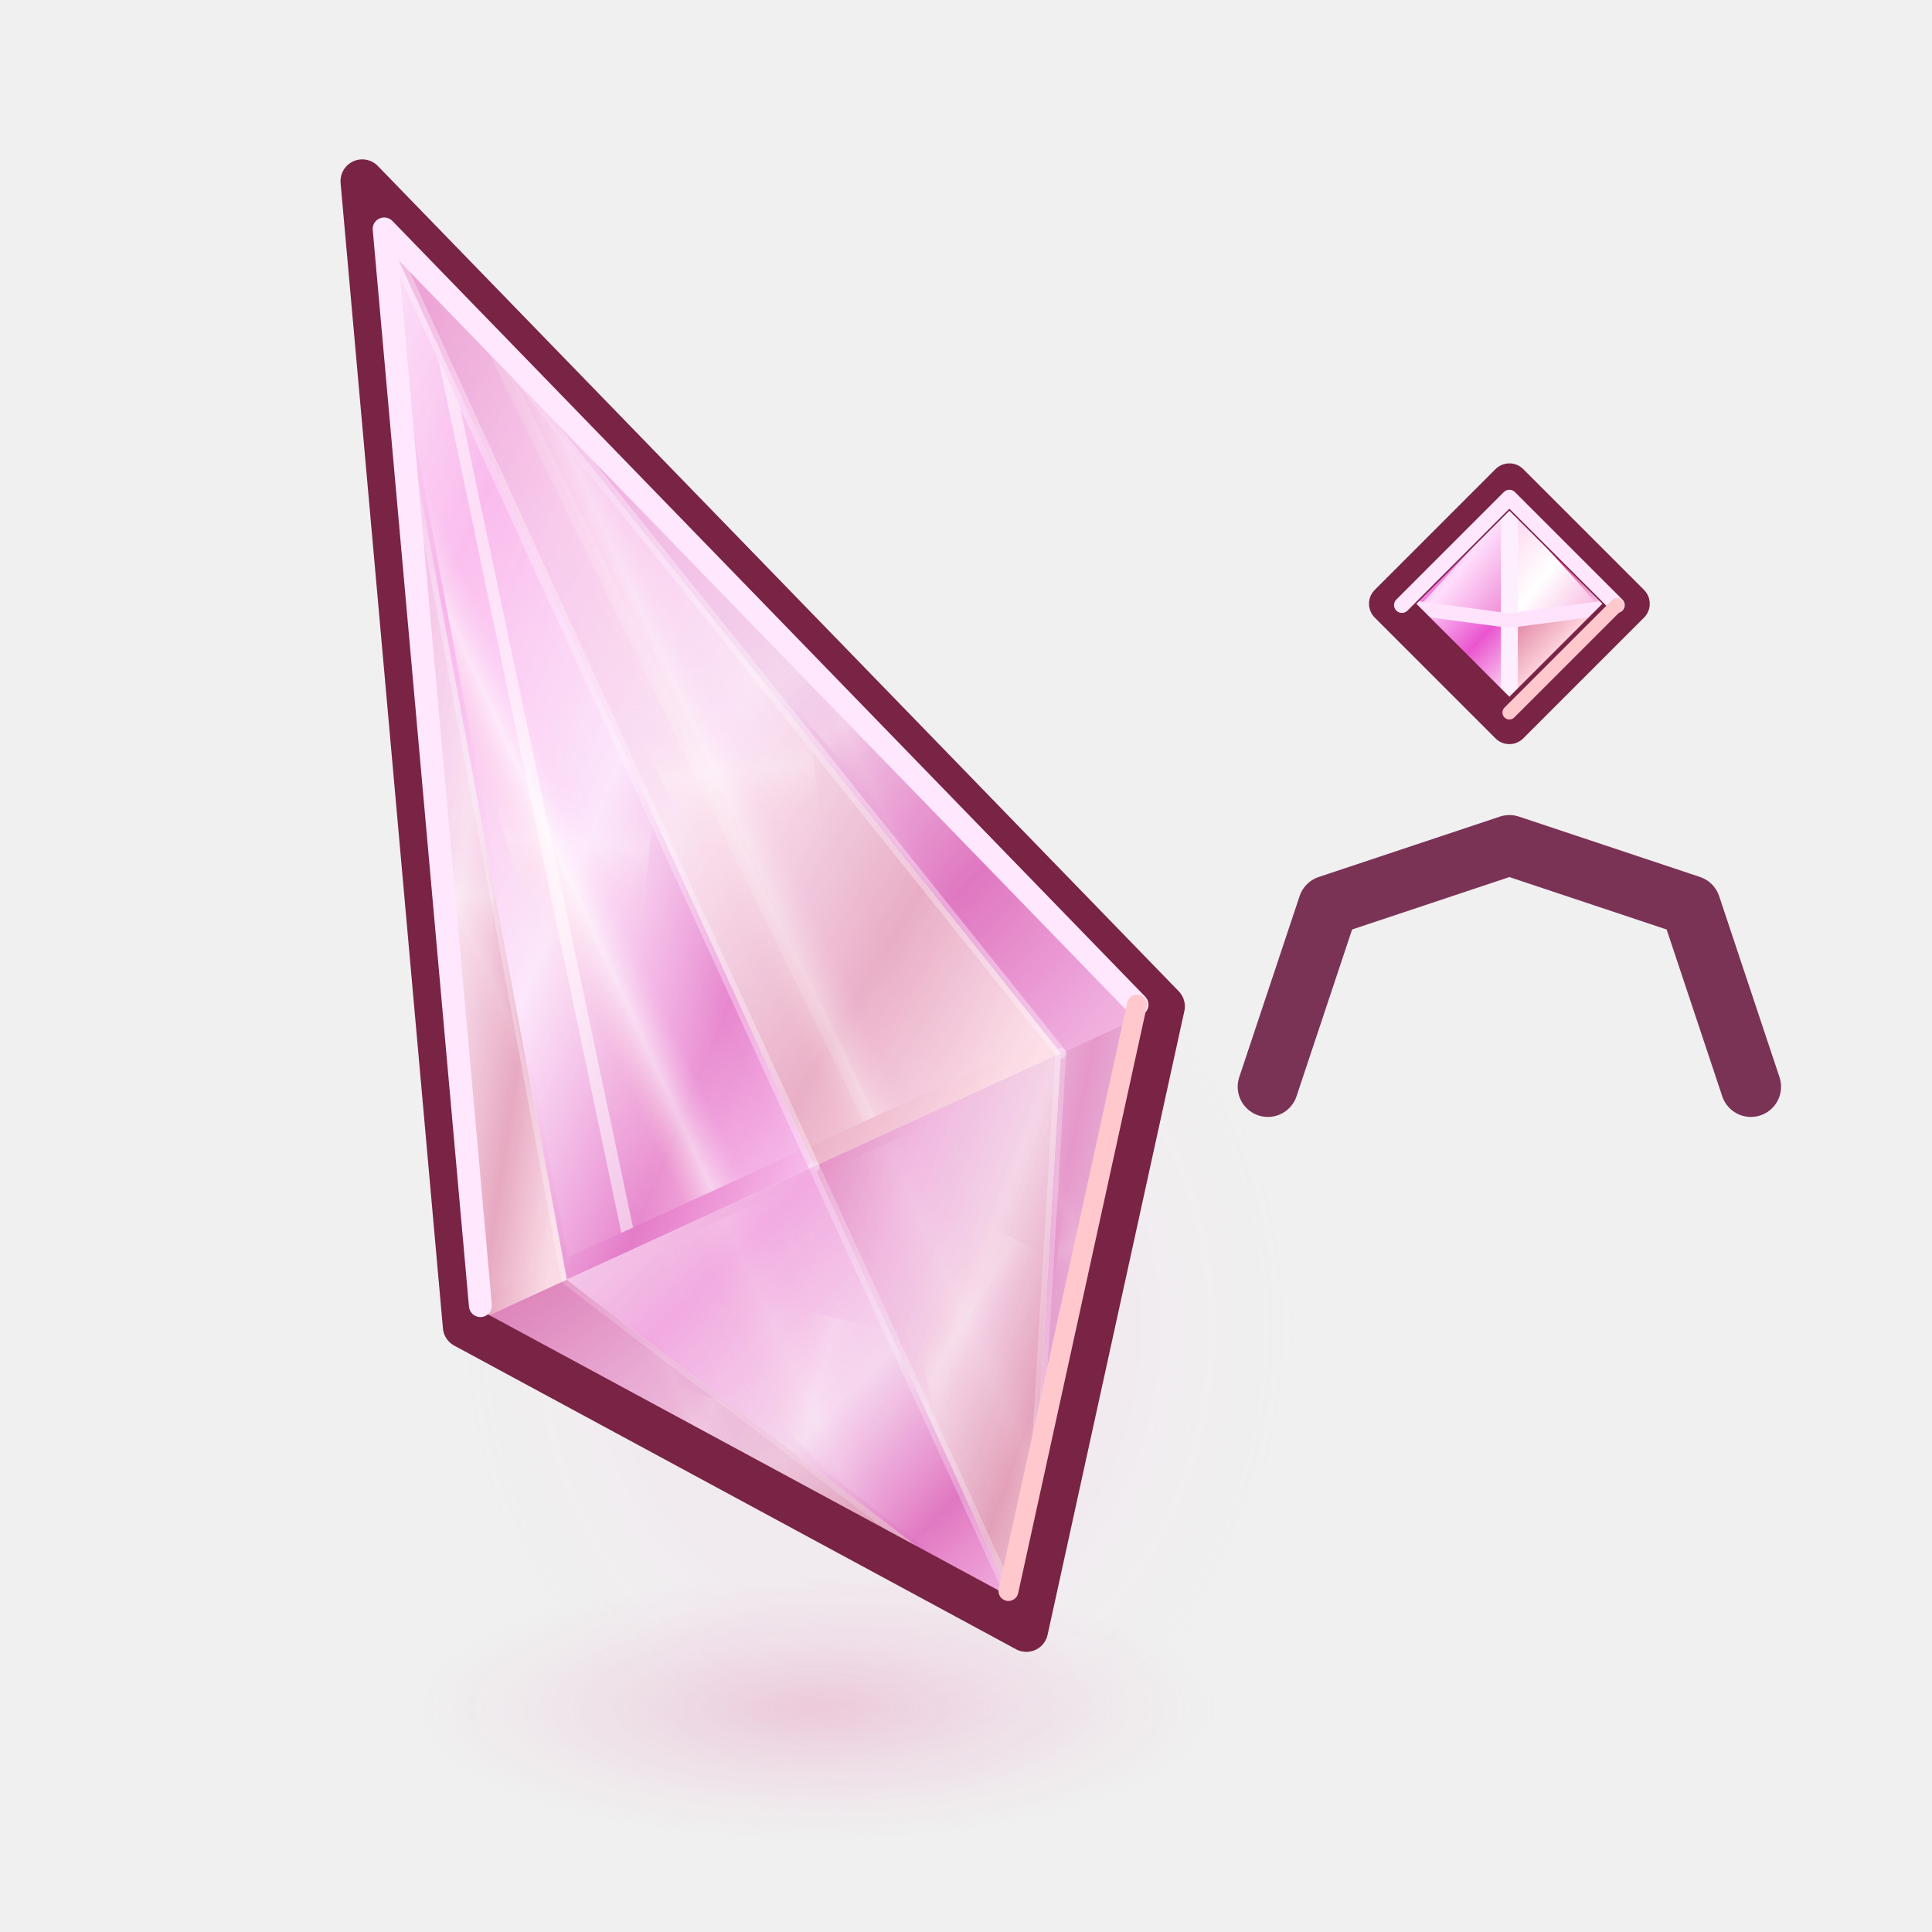
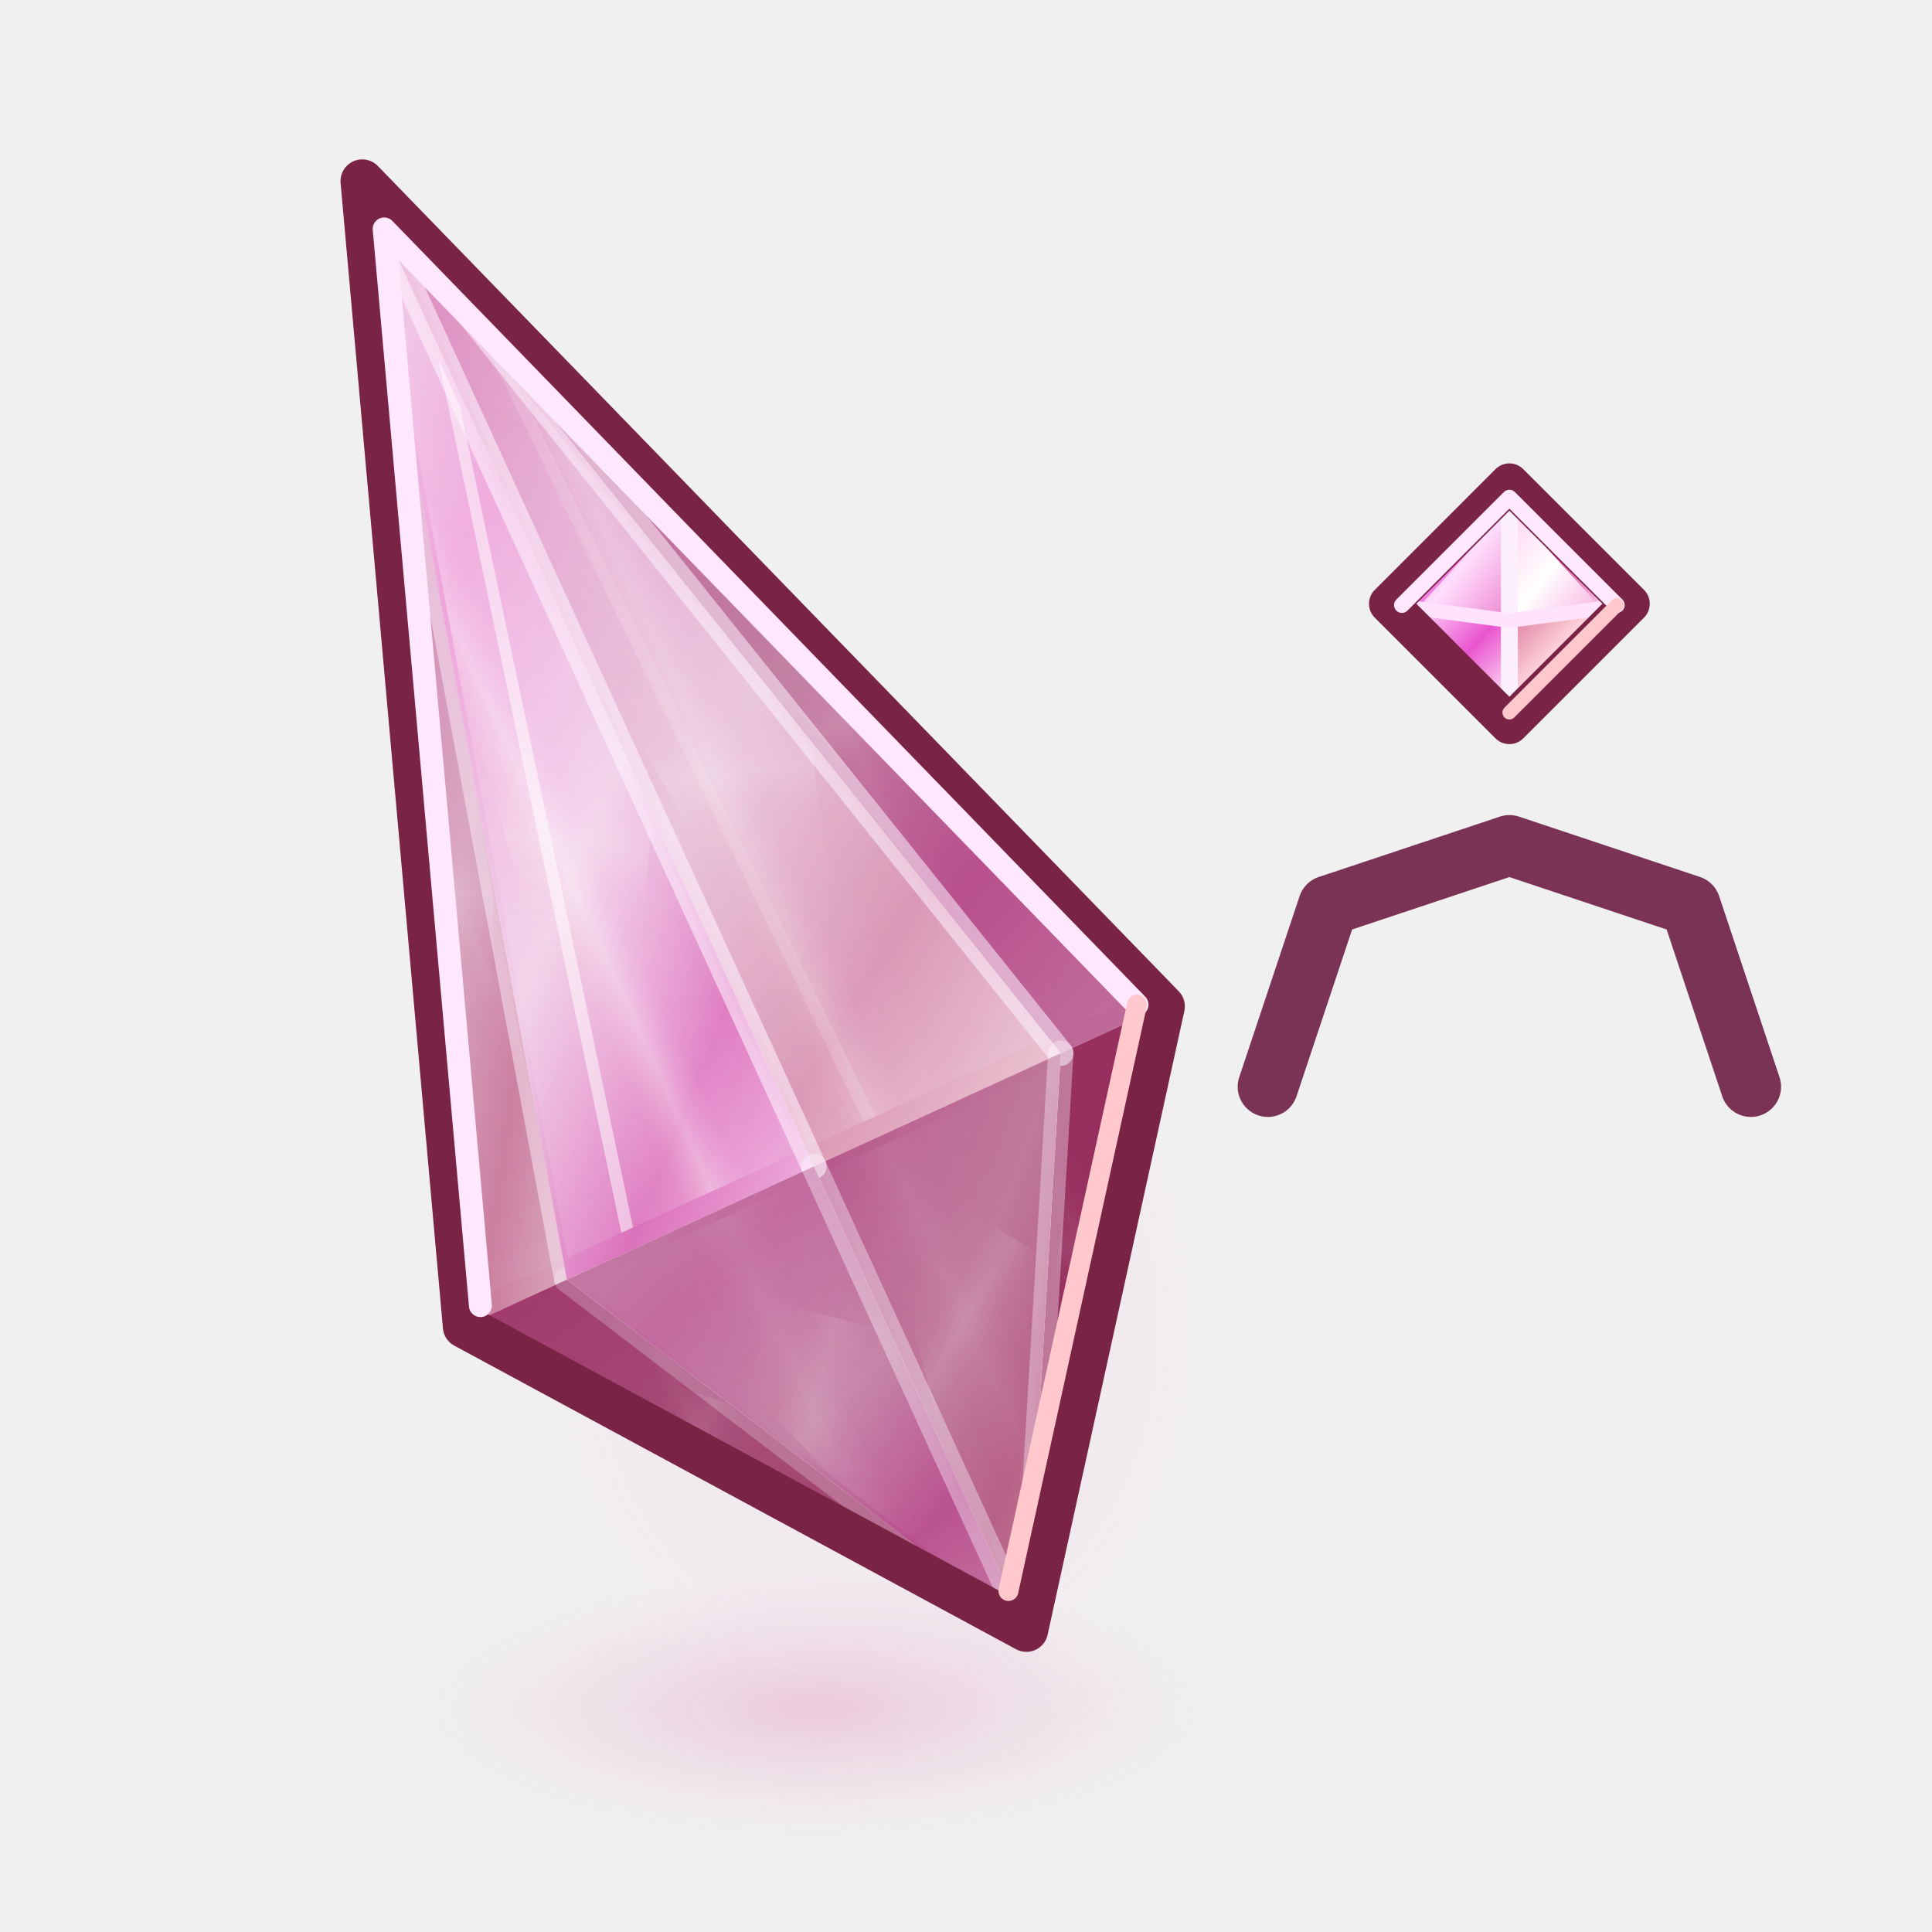
<svg xmlns="http://www.w3.org/2000/svg" width="32" height="32" viewBox="0 0 32 32">
  <defs>
    <linearGradient id="body" x1="0" y1="0" x2="1" y2="1">
      <stop stop-color="#ffe9fa" />
      <stop offset=".55" stop-color="#faa1df" />
      <stop offset="1" stop-color="#ffd8df" />
    </linearGradient>
    <linearGradient id="crown" x1="0" y1="0" x2=".8" y2="1">
      <stop stop-color="#ffb9dd" />
      <stop offset=".40" stop-color="#fef9ff" />
      <stop offset=".70" stop-color="#ffeafc" />
      <stop offset="1" stop-color="#f27dd8" />
    </linearGradient>
    <linearGradient id="left" x1="0" y1="0" x2="1" y2=".5">
      <stop stop-color="#a6326f" />
      <stop offset=".32" stop-color="#dc4eb4" />
      <stop offset=".78" stop-color="#ffbbf9" />
      <stop offset="1" stop-color="#fde9ff" />
    </linearGradient>
    <linearGradient id="right" x1="0" y1="0" x2=".7" y2="1">
      <stop stop-color="#f072c0" />
      <stop offset=".36" stop-color="#cb5490" />
      <stop offset=".7" stop-color="#ffd4ed" />
      <stop offset="1" stop-color="#fff3ed" />
    </linearGradient>
    <linearGradient id="foot" x1="0" y1="0" x2="1" y2="1">
      <stop stop-color="#ffb1fa" />
      <stop offset=".48" stop-color="#d951b3" />
      <stop offset=".52" stop-color="#ffd8fc" />
      <stop offset="1" stop-color="#eeb4ba" />
    </linearGradient>
    <linearGradient id="violet" x1="0" y1="0" x2="1" y2="1">
      <stop stop-color="#ffcbf7" />
      <stop offset=".5" stop-color="#e48e98" />
      <stop offset="1" stop-color="#ffd4d0" />
    </linearGradient>
    <linearGradient id="inner" x1="0" y1="0" x2="1" y2="0">
      <stop stop-color="#a63465" stop-opacity=".7" />
      <stop offset=".5" stop-color="#ffe0fd" stop-opacity=".25" />
      <stop offset="1" stop-color="#fffbff" stop-opacity=".8" />
    </linearGradient>
    <linearGradient id="refract" x1="0" y1="0" x2="1" y2="1">
      <stop stop-color="#fef3ff" />
      <stop offset=".46" stop-color="#ffc2ee" stop-opacity=".7" />
      <stop offset="1" stop-color="#f4babc" stop-opacity=".4" />
    </linearGradient>
    <linearGradient id="text" x1="0" y1="0" x2="1" y2="0">
      <stop stop-color="#e776bf" />
      <stop offset=".48" stop-color="#fef4ff" />
      <stop offset="1" stop-color="#ffa6c3" />
    </linearGradient>
    <radialGradient id="shadow">
      <stop stop-color="#db5797" stop-opacity=".25" />
      <stop offset=".55" stop-color="#e26cae" stop-opacity=".10" />
      <stop offset="1" stop-color="#ed8dbd" stop-opacity="0" />
    </radialGradient>
    <radialGradient id="halo">
      <stop stop-color="#ffbecc" stop-opacity=".10" />
      <stop offset=".6" stop-color="#ffa7e6" stop-opacity=".07" />
      <stop offset="1" stop-color="#ffd4f1" stop-opacity="0" />
    </radialGradient>
    <linearGradient id="edgeIce" x1="0" y1="0" x2="1" y2="1">
      <stop offset="0.0" stop-color="#ffedfb" />
      <stop offset="0.5" stop-color="#e24e9c" />
      <stop offset="1.0" stop-color="#fde9ff" />
    </linearGradient>
    <linearGradient id="edgeIndigo" x1="0" y1="0" x2="1" y2="1">
      <stop offset="0.0" stop-color="#9b1756" />
      <stop offset="0.5" stop-color="#ff83c9" />
      <stop offset="1.0" stop-color="#c66670" />
    </linearGradient>
    <linearGradient id="edgeLilac" x1="0" y1="0" x2="1" y2="1">
      <stop offset="0.0" stop-color="#e692a6" />
      <stop offset="0.5" stop-color="#fff9f5" />
      <stop offset="1.0" stop-color="#ca4787" />
    </linearGradient>
    <linearGradient id="edgeBlue" x1="0" y1="0" x2="1" y2="1">
      <stop offset="0.0" stop-color="#942d5d" />
      <stop offset="0.5" stop-color="#ff94f5" />
      <stop offset="1.0" stop-color="#ca319b" />
    </linearGradient>
    <linearGradient id="tableLight" x1="0" y1="0" x2="1" y2="1">
      <stop offset="0.0" stop-color="#ffd0ee" />
      <stop offset="0.5" stop-color="#ffffff" />
      <stop offset="1.0" stop-color="#f7acdd" />
    </linearGradient>
    <linearGradient id="tableBlue" x1="0" y1="0" x2="1" y2="1">
      <stop offset="0.0" stop-color="#d552a6" />
      <stop offset="0.5" stop-color="#ffdefd" />
      <stop offset="1.0" stop-color="#ed83d0" />
    </linearGradient>
    <linearGradient id="tableIce" x1="0" y1="0" x2="1" y2="1">
      <stop offset="0.0" stop-color="#ffd8fd" />
      <stop offset="0.5" stop-color="#ea55cf" />
      <stop offset="1.0" stop-color="#fff1fb" />
    </linearGradient>
    <linearGradient id="tableLilac" x1="0" y1="0" x2="1" y2="1">
      <stop offset="0.0" stop-color="#d97194" />
      <stop offset="0.5" stop-color="#ffd8e0" />
      <stop offset="1.0" stop-color="#fffbf7" />
    </linearGradient>
    <linearGradient id="reflectedBlue" x1="0" y1="0" x2="1" y2="1">
      <stop offset="0.0" stop-color="#fde8ff" />
      <stop offset="0.5" stop-color="#cc40a9" />
      <stop offset="1.0" stop-color="#ffbbf9" />
    </linearGradient>
    <linearGradient id="depthGlass" x1="0" y1="0" x2=".85" y2="1">
      <stop stop-color="#ae3866" stop-opacity=".24" />
      <stop offset=".4" stop-color="#ef80d2" stop-opacity=".08" />
      <stop offset=".72" stop-color="#d6718b" stop-opacity=".27" />
      <stop offset="1" stop-color="#ffddd8" stop-opacity=".13" />
    </linearGradient>
    <linearGradient id="iceRefraction" x1="0" y1="0" x2="1" y2=".7">
      <stop stop-color="#df58b4" stop-opacity=".06" />
      <stop offset=".35" stop-color="#ff94f1" stop-opacity=".36" />
      <stop offset=".53" stop-color="#fef3ff" stop-opacity=".72" />
      <stop offset=".65" stop-color="#eb65cf" stop-opacity=".22" />
      <stop offset="1" stop-color="#ffb9f0" stop-opacity="0" />
    </linearGradient>
    <linearGradient id="violetRefraction" x1="0" y1="1" x2="1" y2="0">
      <stop stop-color="#d56297" stop-opacity="0" />
      <stop offset=".35" stop-color="#efa6a8" stop-opacity=".31" />
      <stop offset=".52" stop-color="#fff0ea" stop-opacity=".59" />
      <stop offset=".7" stop-color="#f68fe3" stop-opacity=".18" />
      <stop offset="1" stop-color="#ffb5e5" stop-opacity="0" />
    </linearGradient>
    <linearGradient id="clearIce" x1="0" y1="0" x2="1" y2="1">
      <stop stop-color="#feefff" stop-opacity=".98" />
      <stop offset=".28" stop-color="#fab2eb" stop-opacity=".94" />
      <stop offset=".55" stop-color="#ffe7fd" stop-opacity=".88" />
      <stop offset=".78" stop-color="#e578c8" stop-opacity=".96" />
      <stop offset="1" stop-color="#ffd1f6" stop-opacity=".98" />
    </linearGradient>
    <linearGradient id="clearLilac" x1="0" y1="0" x2="1" y2=".85">
      <stop stop-color="#e688c5" stop-opacity=".98" />
      <stop offset=".32" stop-color="#fac5ed" stop-opacity=".94" />
      <stop offset=".58" stop-color="#ffe8f7" stop-opacity=".90" />
      <stop offset=".82" stop-color="#e9a9c1" stop-opacity=".96" />
      <stop offset="1" stop-color="#ffe3eb" stop-opacity=".98" />
    </linearGradient>
  </defs>
  <ellipse cx="13.5" cy="28.3" rx="6.7" ry="2.2" fill="url(#shadow)" stroke="none" stroke-width="0" stroke-linejoin="round" stroke-linecap="round" />
  <ellipse cx="14.5" cy="22" rx="7" ry="8" fill="url(#halo)" stroke="none" stroke-width="0" stroke-linejoin="round" stroke-linecap="round" />
  <polygon points="6,3 19.265,16.669 17.57,17.445" fill="url(#clearIce)" stroke="none" stroke-width="0.7" stroke-linejoin="round" stroke-linecap="round" />
-   <polygon points="6,3 19.265,16.669 17.57,17.445" fill="#a73467" fill-opacity="0.098" stroke="none" stroke-width="0.7" stroke-linejoin="round" stroke-linecap="round" />
+   <polygon points="6,3 19.265,16.669 17.57,17.445" fill="#912858" fill-opacity="0.561" stroke="none" stroke-width="0" stroke-linejoin="round" stroke-linecap="round" />
  <polygon points="6.455,3.515 18.991,16.432 17.389,17.166" fill="#feefff" fill-opacity="0.024" stroke="none" stroke-width="0.7" stroke-linejoin="round" stroke-linecap="round" />
  <defs>
    <linearGradient id="sheen5" gradientUnits="userSpaceOnUse" x1="13.019" y1="10.249" x2="15.038" y2="13.569">
      <stop stop-color="#ffe4fc" stop-opacity="0" />
-       <stop offset=".3" stop-color="#ffd6f8" stop-opacity="0.064" />
-       <stop offset=".5" stop-color="#ffffff" stop-opacity="0.212" />
-       <stop offset=".7" stop-color="#ffdcdc" stop-opacity="0.053" />
+       <stop offset=".3" stop-color="#ffd6f8" stop-opacity="0.038" />
+       <stop offset=".5" stop-color="#ffffff" stop-opacity="0.127" />
+       <stop offset=".7" stop-color="#ffdcdc" stop-opacity="0.032" />
      <stop offset="1" stop-color="#ffdcdc" stop-opacity="0" />
    </linearGradient>
  </defs>
  <polygon points="10.216,7.391 14.603,11.911 17.71,17.019 11.048,9.249" fill="url(#sheen5)" />
  <defs>
    <linearGradient id="sheen6" gradientUnits="userSpaceOnUse" x1="14.567" y1="11.928" x2="13.526" y2="12.405">
      <stop stop-color="#ffe4fc" stop-opacity="0" />
-       <stop offset=".3" stop-color="#ffd6f8" stop-opacity="0.024" />
-       <stop offset=".5" stop-color="#ffffff" stop-opacity="0.081" />
-       <stop offset=".7" stop-color="#ffdcdc" stop-opacity="0.02" />
+       <stop offset=".3" stop-color="#ffd6f8" stop-opacity="0.015" />
+       <stop offset=".5" stop-color="#ffffff" stop-opacity="0.048" />
+       <stop offset=".7" stop-color="#ffdcdc" stop-opacity="0.012" />
      <stop offset="1" stop-color="#ffdcdc" stop-opacity="0" />
    </linearGradient>
  </defs>
  <polygon points="6.455,3.515 18.991,16.432 17.389,17.166" fill="url(#sheen6)" />
-   <polyline points="6,3 19.265,16.669" fill="none" stroke="#fef4ff" stroke-opacity="0.286" stroke-width="0.18" stroke-linejoin="round" stroke-linecap="round" />
+   <polyline points="6,3 19.265,16.669" fill="none" stroke="#fef4ff" stroke-opacity="0.372" stroke-width="0.42" stroke-linejoin="round" stroke-linecap="round" />
  <polyline points="11.473,8.686 14.482,11.786" fill="none" stroke="#ff9be7" stroke-opacity="0" stroke-width="0.8" stroke-linejoin="round" stroke-linecap="round" />
  <polyline points="11.473,8.686 14.482,11.786" fill="none" stroke="#ffffff" stroke-opacity="0" stroke-width="0.29" stroke-linejoin="round" stroke-linecap="round" />
  <polygon points="17,27 19.265,16.669 17.57,17.445" fill="url(#clearIce)" stroke="none" stroke-width="0.7" stroke-linejoin="round" stroke-linecap="round" />
-   <polygon points="17,27 19.265,16.669 17.57,17.445" fill="#a73467" fill-opacity="0.231" stroke="none" stroke-width="0.7" stroke-linejoin="round" stroke-linecap="round" />
+   <polygon points="17,27 19.265,16.669 17.57,17.445" fill="#912858" fill-opacity="0.949" stroke="none" stroke-width="0" stroke-linejoin="round" stroke-linecap="round" />
  <polygon points="17.052,26.635 19.192,16.872 17.591,17.606" fill="#feefff" fill-opacity="0" stroke="none" stroke-width="0.7" stroke-linejoin="round" stroke-linecap="round" />
  <defs>
    <linearGradient id="sheen13" gradientUnits="userSpaceOnUse" x1="18.189" y1="21.53" x2="17.844" y2="19.69">
      <stop stop-color="#ffe4fc" stop-opacity="0" />
-       <stop offset=".3" stop-color="#ffd6f8" stop-opacity="0.041" />
-       <stop offset=".5" stop-color="#ffffff" stop-opacity="0.137" />
-       <stop offset=".7" stop-color="#ffdcdc" stop-opacity="0.034" />
+       <stop offset=".3" stop-color="#ffd6f8" stop-opacity="0.025" />
+       <stop offset=".5" stop-color="#ffffff" stop-opacity="0.082" />
+       <stop offset=".7" stop-color="#ffdcdc" stop-opacity="0.021" />
      <stop offset="1" stop-color="#ffdcdc" stop-opacity="0" />
    </linearGradient>
  </defs>
  <polygon points="17.694,23.706 18.443,20.289 17.911,17.459 17.278,22.843" fill="url(#sheen13)" />
  <defs>
    <linearGradient id="sheen14" gradientUnits="userSpaceOnUse" x1="18.407" y1="20.306" x2="17.366" y2="20.783">
      <stop stop-color="#ffe4fc" stop-opacity="0" />
-       <stop offset=".3" stop-color="#ffd6f8" stop-opacity="0.024" />
-       <stop offset=".5" stop-color="#ffffff" stop-opacity="0.08" />
-       <stop offset=".7" stop-color="#ffdcdc" stop-opacity="0.02" />
+       <stop offset=".3" stop-color="#ffd6f8" stop-opacity="0.014" />
+       <stop offset=".5" stop-color="#ffffff" stop-opacity="0.048" />
+       <stop offset=".7" stop-color="#ffdcdc" stop-opacity="0.012" />
      <stop offset="1" stop-color="#ffdcdc" stop-opacity="0" />
    </linearGradient>
  </defs>
  <polygon points="17.052,26.635 19.192,16.872 17.591,17.606" fill="url(#sheen14)" />
-   <polyline points="17,27 19.265,16.669" fill="none" stroke="#fef4ff" stroke-opacity="0.157" stroke-width="0.18" stroke-linejoin="round" stroke-linecap="round" />
+   <polyline points="17,27 19.265,16.669" fill="none" stroke="#fef4ff" stroke-opacity="0.188" stroke-width="0.42" stroke-linejoin="round" stroke-linecap="round" />
  <polyline points="17.909,22.727 18.422,20.384" fill="none" stroke="#ff9be7" stroke-opacity="0" stroke-width="0.8" stroke-linejoin="round" stroke-linecap="round" />
  <polyline points="17.909,22.727 18.422,20.384" fill="none" stroke="#ffffff" stroke-opacity="0" stroke-width="0.29" stroke-linejoin="round" stroke-linecap="round" />
  <polygon points="6,3 9.389,21.195 7.695,21.971" fill="url(#clearLilac)" stroke="none" stroke-width="0.7" stroke-linejoin="round" stroke-linecap="round" />
-   <polygon points="6,3 9.389,21.195 7.695,21.971" fill="#a73467" fill-opacity="0.047" stroke="none" stroke-width="0.7" stroke-linejoin="round" stroke-linecap="round" />
+   <polygon points="6,3 9.389,21.195 7.695,21.971" fill="#912858" fill-opacity="0.372" stroke="none" stroke-width="0" stroke-linejoin="round" stroke-linecap="round" />
  <polygon points="6.093,3.681 9.296,20.875 7.695,21.609" fill="#feefff" fill-opacity="0.051" stroke="none" stroke-width="0.7" stroke-linejoin="round" stroke-linecap="round" />
  <defs>
    <linearGradient id="sheen21" gradientUnits="userSpaceOnUse" x1="7.785" y1="12.648" x2="7.681" y2="16.941">
      <stop stop-color="#ffe4fc" stop-opacity="0" />
-       <stop offset=".3" stop-color="#ffd6f8" stop-opacity="0.074" />
-       <stop offset=".5" stop-color="#ffffff" stop-opacity="0.247" />
-       <stop offset=".7" stop-color="#ffdcdc" stop-opacity="0.062" />
+       <stop offset=".3" stop-color="#ffd6f8" stop-opacity="0.044" />
+       <stop offset=".5" stop-color="#ffffff" stop-opacity="0.148" />
+       <stop offset=".7" stop-color="#ffdcdc" stop-opacity="0.037" />
      <stop offset="1" stop-color="#ffdcdc" stop-opacity="0" />
    </linearGradient>
  </defs>
  <polygon points="7.054,8.84 8.175,14.857 8.015,21.462 6.766,11.211" fill="url(#sheen21)" />
  <defs>
    <linearGradient id="sheen22" gradientUnits="userSpaceOnUse" x1="8.139" y1="14.874" x2="7.098" y2="15.351">
      <stop stop-color="#ffe4fc" stop-opacity="0" />
-       <stop offset=".3" stop-color="#ffd6f8" stop-opacity="0.03" />
-       <stop offset=".5" stop-color="#ffffff" stop-opacity="0.101" />
-       <stop offset=".7" stop-color="#ffdcdc" stop-opacity="0.025" />
+       <stop offset=".3" stop-color="#ffd6f8" stop-opacity="0.018" />
+       <stop offset=".5" stop-color="#ffffff" stop-opacity="0.06" />
+       <stop offset=".7" stop-color="#ffdcdc" stop-opacity="0.015" />
      <stop offset="1" stop-color="#ffdcdc" stop-opacity="0" />
    </linearGradient>
  </defs>
  <polygon points="6.093,3.681 9.296,20.875 7.695,21.609" fill="url(#sheen22)" />
-   <polyline points="6,3 9.389,21.195" fill="none" stroke="#fef4ff" stroke-opacity="0.341" stroke-width="0.18" stroke-linejoin="round" stroke-linecap="round" />
+   <polyline points="6,3 9.389,21.195" fill="none" stroke="#fef4ff" stroke-opacity="0.459" stroke-width="0.42" stroke-linejoin="round" stroke-linecap="round" />
  <polyline points="7.375,10.565 8.144,14.691" fill="none" stroke="#ff9be7" stroke-opacity="0" stroke-width="0.8" stroke-linejoin="round" stroke-linecap="round" />
  <polyline points="7.375,10.565 8.144,14.691" fill="none" stroke="#ffffff" stroke-opacity="0" stroke-width="0.29" stroke-linejoin="round" stroke-linecap="round" />
  <polygon points="17,27 9.389,21.195 7.695,21.971" fill="url(#clearLilac)" stroke="none" stroke-width="0.7" stroke-linejoin="round" stroke-linecap="round" />
-   <polygon points="17,27 9.389,21.195 7.695,21.971" fill="#a73467" fill-opacity="0.184" stroke="none" stroke-width="0.7" stroke-linejoin="round" stroke-linecap="round" />
+   <polygon points="17,27 9.389,21.195 7.695,21.971" fill="#912858" fill-opacity="0.824" stroke="none" stroke-width="0" stroke-linejoin="round" stroke-linecap="round" />
  <polygon points="16.69,26.801 9.498,21.316 7.897,22.049" fill="#feefff" fill-opacity="0.004" stroke="none" stroke-width="0.7" stroke-linejoin="round" stroke-linecap="round" />
  <defs>
    <linearGradient id="sheen29" gradientUnits="userSpaceOnUse" x1="12.956" y1="23.928" x2="10.487" y2="23.062">
      <stop stop-color="#ffe4fc" stop-opacity="0" />
-       <stop offset=".3" stop-color="#ffd6f8" stop-opacity="0.049" />
-       <stop offset=".5" stop-color="#ffffff" stop-opacity="0.163" />
-       <stop offset=".7" stop-color="#ffdcdc" stop-opacity="0.041" />
+       <stop offset=".3" stop-color="#ffd6f8" stop-opacity="0.029" />
+       <stop offset=".5" stop-color="#ffffff" stop-opacity="0.098" />
+       <stop offset=".7" stop-color="#ffdcdc" stop-opacity="0.024" />
      <stop offset="1" stop-color="#ffdcdc" stop-opacity="0" />
    </linearGradient>
  </defs>
  <polygon points="14.532,25.156 12.015,23.235 8.217,21.902 12.997,24.805" fill="url(#sheen29)" />
  <defs>
    <linearGradient id="sheen30" gradientUnits="userSpaceOnUse" x1="11.979" y1="23.252" x2="10.938" y2="23.729">
      <stop stop-color="#ffe4fc" stop-opacity="0" />
-       <stop offset=".3" stop-color="#ffd6f8" stop-opacity="0.024" />
-       <stop offset=".5" stop-color="#ffffff" stop-opacity="0.08" />
-       <stop offset=".7" stop-color="#ffdcdc" stop-opacity="0.02" />
+       <stop offset=".3" stop-color="#ffd6f8" stop-opacity="0.014" />
+       <stop offset=".5" stop-color="#ffffff" stop-opacity="0.048" />
+       <stop offset=".7" stop-color="#ffdcdc" stop-opacity="0.012" />
      <stop offset="1" stop-color="#ffdcdc" stop-opacity="0" />
    </linearGradient>
  </defs>
  <polygon points="16.69,26.801 9.498,21.316 7.897,22.049" fill="url(#sheen30)" />
-   <polyline points="17,27 9.389,21.195" fill="none" stroke="#fef4ff" stroke-opacity="0.2" stroke-width="0.18" stroke-linejoin="round" stroke-linecap="round" />
+   <polyline points="17,27 9.389,21.195" fill="none" stroke="#fef4ff" stroke-opacity="0.247" stroke-width="0.42" stroke-linejoin="round" stroke-linecap="round" />
  <polyline points="13.811,24.605 12.085,23.289" fill="none" stroke="#ff9be7" stroke-opacity="0" stroke-width="0.8" stroke-linejoin="round" stroke-linecap="round" />
  <polyline points="13.811,24.605 12.085,23.289" fill="none" stroke="#ffffff" stroke-opacity="0" stroke-width="0.29" stroke-linejoin="round" stroke-linecap="round" />
  <polygon points="6,3 17.57,17.445 13.48,19.32" fill="url(#clearLilac)" stroke="none" stroke-width="0.7" stroke-linejoin="round" stroke-linecap="round" />
-   <polygon points="6,3 17.57,17.445 13.48,19.32" fill="#a73467" fill-opacity="0.016" stroke="none" stroke-width="0.7" stroke-linejoin="round" stroke-linecap="round" />
+   <polygon points="6,3 17.57,17.445 13.48,19.32" fill="#912858" fill-opacity="0.196" stroke="none" stroke-width="0" stroke-linejoin="round" stroke-linecap="round" />
  <polygon points="6.349,3.564 17.283,17.215 13.418,18.986" fill="#feefff" fill-opacity="0.086" stroke="none" stroke-width="0.7" stroke-linejoin="round" stroke-linecap="round" />
  <defs>
    <linearGradient id="sheen37" gradientUnits="userSpaceOnUse" x1="12.116" y1="10.756" x2="12.593" y2="14.782">
      <stop stop-color="#ffe4fc" stop-opacity="0" />
-       <stop offset=".3" stop-color="#ffd6f8" stop-opacity="0.071" />
-       <stop offset=".5" stop-color="#ffffff" stop-opacity="0.238" />
-       <stop offset=".7" stop-color="#ffdcdc" stop-opacity="0.06" />
+       <stop offset=".3" stop-color="#ffd6f8" stop-opacity="0.043" />
+       <stop offset=".5" stop-color="#ffffff" stop-opacity="0.143" />
+       <stop offset=".7" stop-color="#ffdcdc" stop-opacity="0.036" />
      <stop offset="1" stop-color="#ffdcdc" stop-opacity="0" />
    </linearGradient>
  </defs>
  <polygon points="9.63,7.659 13.456,12.437 14.191,18.632 9.318,10.041" fill="url(#sheen37)" />
  <defs>
    <linearGradient id="sheen38" gradientUnits="userSpaceOnUse" x1="13.248" y1="12.533" x2="10.735" y2="13.684">
      <stop stop-color="#ffe4fc" stop-opacity="0" />
-       <stop offset=".3" stop-color="#ffd6f8" stop-opacity="0.097" />
-       <stop offset=".5" stop-color="#ffffff" stop-opacity="0.325" />
-       <stop offset=".7" stop-color="#ffdcdc" stop-opacity="0.081" />
+       <stop offset=".3" stop-color="#ffd6f8" stop-opacity="0.058" />
+       <stop offset=".5" stop-color="#ffffff" stop-opacity="0.195" />
+       <stop offset=".7" stop-color="#ffdcdc" stop-opacity="0.049" />
      <stop offset="1" stop-color="#ffdcdc" stop-opacity="0" />
    </linearGradient>
  </defs>
  <polygon points="6.349,3.564 17.283,17.215 13.418,18.986" fill="url(#sheen38)" />
  <polygon points="7.989,5.612 8.536,6.294 14.5,18.49 14.307,18.579" fill="#ffffff" fill-opacity="0.122" stroke="none" stroke-width="0.7" stroke-linejoin="round" stroke-linecap="round" />
-   <polyline points="6,3 17.57,17.445" fill="none" stroke="#fef4ff" stroke-opacity="0.392" stroke-width="0.18" stroke-linejoin="round" stroke-linecap="round" />
+   <polyline points="6,3 17.57,17.445" fill="none" stroke="#fef4ff" stroke-opacity="0.533" stroke-width="0.42" stroke-linejoin="round" stroke-linecap="round" />
  <polyline points="11.179,9.594 13.803,12.87" fill="none" stroke="#ff9be7" stroke-opacity="0" stroke-width="0.8" stroke-linejoin="round" stroke-linecap="round" />
  <polyline points="11.179,9.594 13.803,12.87" fill="none" stroke="#ffffff" stroke-opacity="0" stroke-width="0.29" stroke-linejoin="round" stroke-linecap="round" />
  <polygon points="17,27 17.57,17.445 13.48,19.32" fill="url(#clearLilac)" stroke="none" stroke-width="0.7" stroke-linejoin="round" stroke-linecap="round" />
-   <polygon points="17,27 17.57,17.445 13.48,19.32" fill="#a73467" fill-opacity="0.106" stroke="none" stroke-width="0.7" stroke-linejoin="round" stroke-linecap="round" />
+   <polygon points="17,27 17.57,17.445 13.48,19.32" fill="#912858" fill-opacity="0.588" stroke="none" stroke-width="0" stroke-linejoin="round" stroke-linecap="round" />
  <polygon points="16.946,26.684 17.485,17.655 13.62,19.426" fill="#feefff" fill-opacity="0.02" stroke="none" stroke-width="0.7" stroke-linejoin="round" stroke-linecap="round" />
  <defs>
    <linearGradient id="sheen46" gradientUnits="userSpaceOnUse" x1="17.235" y1="21.924" x2="15.347" y2="20.791">
      <stop stop-color="#ffe4fc" stop-opacity="0" />
-       <stop offset=".3" stop-color="#ffd6f8" stop-opacity="0.056" />
-       <stop offset=".5" stop-color="#ffffff" stop-opacity="0.187" />
-       <stop offset=".7" stop-color="#ffdcdc" stop-opacity="0.047" />
+       <stop offset=".3" stop-color="#ffd6f8" stop-opacity="0.034" />
+       <stop offset=".5" stop-color="#ffffff" stop-opacity="0.112" />
+       <stop offset=".7" stop-color="#ffdcdc" stop-opacity="0.028" />
      <stop offset="1" stop-color="#ffdcdc" stop-opacity="0" />
    </linearGradient>
  </defs>
  <polygon points="17.108,23.975 17.296,20.815 14.393,19.072 15.549,23.636" fill="url(#sheen46)" />
  <defs>
    <linearGradient id="sheen47" gradientUnits="userSpaceOnUse" x1="17.088" y1="20.911" x2="14.575" y2="22.062">
      <stop stop-color="#ffe4fc" stop-opacity="0" />
-       <stop offset=".3" stop-color="#ffd6f8" stop-opacity="0.029" />
-       <stop offset=".5" stop-color="#ffffff" stop-opacity="0.097" />
-       <stop offset=".7" stop-color="#ffdcdc" stop-opacity="0.024" />
+       <stop offset=".3" stop-color="#ffd6f8" stop-opacity="0.017" />
+       <stop offset=".5" stop-color="#ffffff" stop-opacity="0.058" />
+       <stop offset=".7" stop-color="#ffdcdc" stop-opacity="0.015" />
      <stop offset="1" stop-color="#ffdcdc" stop-opacity="0" />
    </linearGradient>
  </defs>
  <polygon points="16.946,26.684 17.485,17.655 13.62,19.426" fill="url(#sheen47)" />
-   <polyline points="17,27 17.57,17.445" fill="none" stroke="#fef4ff" stroke-opacity="0.275" stroke-width="0.18" stroke-linejoin="round" stroke-linecap="round" />
+   <polyline points="17,27 17.57,17.445" fill="none" stroke="#fef4ff" stroke-opacity="0.361" stroke-width="0.42" stroke-linejoin="round" stroke-linecap="round" />
  <polyline points="17.184,22.696 17.313,20.529" fill="none" stroke="#ff9be7" stroke-opacity="0" stroke-width="0.8" stroke-linejoin="round" stroke-linecap="round" />
  <polyline points="17.184,22.696 17.313,20.529" fill="none" stroke="#ffffff" stroke-opacity="0" stroke-width="0.29" stroke-linejoin="round" stroke-linecap="round" />
  <polygon points="6,3 13.48,19.32 9.389,21.195" fill="url(#clearIce)" stroke="none" stroke-width="0.7" stroke-linejoin="round" stroke-linecap="round" />
-   <polygon points="6,3 13.48,19.32 9.389,21.195" fill="#a73467" fill-opacity="0.004" stroke="none" stroke-width="0.7" stroke-linejoin="round" stroke-linecap="round" />
+   <polygon points="6,3 13.48,19.32 9.389,21.195" fill="#912858" fill-opacity="0.118" stroke="none" stroke-width="0" stroke-linejoin="round" stroke-linecap="round" />
  <polygon points="6.199,3.633 13.268,19.055 9.402,20.827" fill="#feefff" fill-opacity="0.106" stroke="none" stroke-width="0.7" stroke-linejoin="round" stroke-linecap="round" />
  <defs>
    <linearGradient id="sheen54" gradientUnits="userSpaceOnUse" x1="9.929" y1="11.758" x2="9.527" y2="16.188">
      <stop stop-color="#ffe4fc" stop-opacity="0" />
-       <stop offset=".3" stop-color="#ffd6f8" stop-opacity="0.074" />
-       <stop offset=".5" stop-color="#ffffff" stop-opacity="0.247" />
-       <stop offset=".7" stop-color="#ffdcdc" stop-opacity="0.062" />
+       <stop offset=".3" stop-color="#ffd6f8" stop-opacity="0.044" />
+       <stop offset=".5" stop-color="#ffffff" stop-opacity="0.148" />
+       <stop offset=".7" stop-color="#ffdcdc" stop-opacity="0.037" />
      <stop offset="1" stop-color="#ffdcdc" stop-opacity="0" />
    </linearGradient>
  </defs>
  <polygon points="8.32,8.259 10.794,13.657 10.175,20.473 7.545,10.854" fill="url(#sheen54)" />
  <defs>
    <linearGradient id="sheen55" gradientUnits="userSpaceOnUse" x1="10.585" y1="13.753" x2="8.073" y2="14.905">
      <stop stop-color="#ffe4fc" stop-opacity="0" />
-       <stop offset=".3" stop-color="#ffd6f8" stop-opacity="0.163" />
-       <stop offset=".5" stop-color="#ffffff" stop-opacity="0.544" />
-       <stop offset=".7" stop-color="#ffdcdc" stop-opacity="0.136" />
+       <stop offset=".3" stop-color="#ffd6f8" stop-opacity="0.098" />
+       <stop offset=".5" stop-color="#ffffff" stop-opacity="0.326" />
+       <stop offset=".7" stop-color="#ffdcdc" stop-opacity="0.082" />
      <stop offset="1" stop-color="#ffdcdc" stop-opacity="0" />
    </linearGradient>
  </defs>
  <polygon points="6.199,3.633 13.268,19.055 9.402,20.827" fill="url(#sheen55)" />
  <polygon points="7.26,5.946 7.613,6.717 10.485,20.331 10.291,20.419" fill="#ffffff" fill-opacity="0.506" stroke="none" stroke-width="0.7" stroke-linejoin="round" stroke-linecap="round" />
-   <polyline points="6,3 13.48,19.32" fill="none" stroke="#fef4ff" stroke-opacity="0.412" stroke-width="0.18" stroke-linejoin="round" stroke-linecap="round" />
+   <polyline points="6,3 13.48,19.32" fill="none" stroke="#fef4ff" stroke-opacity="0.561" stroke-width="0.42" stroke-linejoin="round" stroke-linecap="round" />
  <polyline points="9.322,10.445 11.018,14.146" fill="none" stroke="#ff9be7" stroke-opacity="0" stroke-width="0.8" stroke-linejoin="round" stroke-linecap="round" />
  <polyline points="9.322,10.445 11.018,14.146" fill="none" stroke="#ffffff" stroke-opacity="0" stroke-width="0.29" stroke-linejoin="round" stroke-linecap="round" />
  <polygon points="17,27 13.48,19.32 9.389,21.195" fill="url(#clearIce)" stroke="none" stroke-width="0.7" stroke-linejoin="round" stroke-linecap="round" />
-   <polygon points="17,27 13.48,19.32 9.389,21.195" fill="#a73467" fill-opacity="0.09" stroke="none" stroke-width="0.7" stroke-linejoin="round" stroke-linecap="round" />
+   <polygon points="17,27 13.48,19.32 9.389,21.195" fill="#912858" fill-opacity="0.533" stroke="none" stroke-width="0" stroke-linejoin="round" stroke-linecap="round" />
  <polygon points="16.796,26.753 13.47,19.495 9.604,21.267" fill="#feefff" fill-opacity="0.024" stroke="none" stroke-width="0.7" stroke-linejoin="round" stroke-linecap="round" />
  <defs>
    <linearGradient id="sheen63" gradientUnits="userSpaceOnUse" x1="15.048" y1="22.926" x2="12.281" y2="22.196">
      <stop stop-color="#ffe4fc" stop-opacity="0" />
-       <stop offset=".3" stop-color="#ffd6f8" stop-opacity="0.059" />
-       <stop offset=".5" stop-color="#ffffff" stop-opacity="0.196" />
-       <stop offset=".7" stop-color="#ffdcdc" stop-opacity="0.049" />
+       <stop offset=".3" stop-color="#ffd6f8" stop-opacity="0.035" />
+       <stop offset=".5" stop-color="#ffffff" stop-opacity="0.117" />
+       <stop offset=".7" stop-color="#ffdcdc" stop-opacity="0.029" />
      <stop offset="1" stop-color="#ffdcdc" stop-opacity="0" />
    </linearGradient>
  </defs>
  <polygon points="15.798,24.576 14.634,22.035 10.377,20.913 13.775,24.449" fill="url(#sheen63)" />
  <defs>
    <linearGradient id="sheen64" gradientUnits="userSpaceOnUse" x1="14.425" y1="22.131" x2="11.913" y2="23.283">
      <stop stop-color="#ffe4fc" stop-opacity="0" />
-       <stop offset=".3" stop-color="#ffd6f8" stop-opacity="0.036" />
-       <stop offset=".5" stop-color="#ffffff" stop-opacity="0.119" />
-       <stop offset=".7" stop-color="#ffdcdc" stop-opacity="0.03" />
+       <stop offset=".3" stop-color="#ffd6f8" stop-opacity="0.021" />
+       <stop offset=".5" stop-color="#ffffff" stop-opacity="0.071" />
+       <stop offset=".7" stop-color="#ffdcdc" stop-opacity="0.018" />
      <stop offset="1" stop-color="#ffdcdc" stop-opacity="0" />
    </linearGradient>
  </defs>
  <polygon points="16.796,26.753 13.47,19.495 9.604,21.267" fill="url(#sheen64)" />
-   <polyline points="17,27 13.48,19.32" fill="none" stroke="#fef4ff" stroke-opacity="0.294" stroke-width="0.18" stroke-linejoin="round" stroke-linecap="round" />
+   <polyline points="17,27 13.48,19.32" fill="none" stroke="#fef4ff" stroke-opacity="0.384" stroke-width="0.42" stroke-linejoin="round" stroke-linecap="round" />
  <polyline points="15.327,23.547 14.528,21.805" fill="none" stroke="#ff9be7" stroke-opacity="0" stroke-width="0.8" stroke-linejoin="round" stroke-linecap="round" />
  <polyline points="15.327,23.547 14.528,21.805" fill="none" stroke="#ffffff" stroke-opacity="0" stroke-width="0.29" stroke-linejoin="round" stroke-linecap="round" />
  <polyline points="6,3 19.265,16.669 17,27 7.695,21.971 6,3" fill="none" stroke="#792345" stroke-width="0.72" stroke-linejoin="round" stroke-linecap="round" />
  <polyline points="7.957,21.625 6.363,3.792 18.832,16.64" fill="none" stroke="#ffe7fd" stroke-width="0.38" stroke-linejoin="round" stroke-linecap="round" />
  <polyline points="18.832,16.64 16.703,26.352" fill="none" stroke="#ffc8cd" stroke-width="0.33" stroke-linejoin="round" stroke-linecap="round" />
  <polygon points="7.035,5.619 7.843,7.382 10.444,20.053 9.928,20.29" fill="#ffdcfd" fill-opacity="0" stroke="none" stroke-width="0.7" stroke-linejoin="round" stroke-linecap="round" />
  <polygon points="7.305,6.207 7.574,6.794 10.296,20.121 10.076,20.222" fill="#ffffff" fill-opacity="0" stroke="none" stroke-width="0.7" stroke-linejoin="round" stroke-linecap="round" />
  <polyline points="7.439,6.501 10.186,20.172" fill="none" stroke="#ffffff" stroke-opacity="0" stroke-width="0.24" stroke-linejoin="round" stroke-linecap="round" />
  <polygon points="25,8 27,10 25,12 23,10" fill="url(#body)" stroke="none" stroke-width="0.7" stroke-linejoin="round" stroke-linecap="round" />
  <polygon points="25,8 27,10 25,10.28" fill="url(#crown)" stroke="none" stroke-width="0.7" stroke-linejoin="round" stroke-linecap="round" />
  <polygon points="27,10 25,12 25,10.28" fill="url(#right)" stroke="none" stroke-width="0.7" stroke-linejoin="round" stroke-linecap="round" />
  <polygon points="25,12 23,10 25,10.28" fill="url(#foot)" stroke="none" stroke-width="0.7" stroke-linejoin="round" stroke-linecap="round" />
  <polygon points="23,10 25,8 25,10.28" fill="url(#left)" stroke="none" stroke-width="0.7" stroke-linejoin="round" stroke-linecap="round" />
  <polygon points="25,8 27,10 26.52,10.077 25,8.394" fill="url(#edgeIce)" stroke="none" stroke-width="0.7" stroke-linejoin="round" stroke-linecap="round" />
  <polygon points="27,10 25,12 25,11.681 26.52,10.077" fill="url(#edgeIndigo)" stroke="none" stroke-width="0.7" stroke-linejoin="round" stroke-linecap="round" />
  <polygon points="25,12 23,10 23.48,10.077 25,11.681" fill="url(#edgeLilac)" stroke="none" stroke-width="0.7" stroke-linejoin="round" stroke-linecap="round" />
  <polygon points="23,10 25,8 25,8.394 23.48,10.077" fill="url(#edgeBlue)" stroke="none" stroke-width="0.7" stroke-linejoin="round" stroke-linecap="round" />
  <polygon points="25,8.394 26.52,10.077 25,10.28" fill="url(#tableLight)" stroke="none" stroke-width="0.7" stroke-linejoin="round" stroke-linecap="round" />
  <polygon points="25,8.394 25,10.28 23.48,10.077" fill="url(#tableBlue)" stroke="none" stroke-width="0.7" stroke-linejoin="round" stroke-linecap="round" />
  <polygon points="23.48,10.077 25,10.28 25,11.681" fill="url(#tableIce)" stroke="none" stroke-width="0.7" stroke-linejoin="round" stroke-linecap="round" />
  <polygon points="26.52,10.077 25,11.681 25,10.28" fill="url(#tableLilac)" stroke="none" stroke-width="0.7" stroke-linejoin="round" stroke-linecap="round" />
  <polyline points="25,8.394 25,10.28 25,11.681" fill="none" stroke="#feefff" stroke-width="0.28" stroke-linejoin="round" stroke-linecap="round" />
  <polyline points="23.48,10.077 25,10.28 26.52,10.077" fill="none" stroke="#ffe3fd" stroke-width="0.24" stroke-linejoin="round" stroke-linecap="round" />
  <polyline points="25,8 27,10 25,12 23,10 25,8" fill="none" stroke="#792345" stroke-width="0.65" stroke-linejoin="round" stroke-linecap="round" />
  <polyline points="23.22,10.022 25,8.242 26.78,10.022" fill="none" stroke="#ffe7fd" stroke-width="0.26" stroke-linejoin="round" stroke-linecap="round" />
  <polyline points="26.78,10.022 25,11.802" fill="none" stroke="#ffc8cd" stroke-width="0.23" stroke-linejoin="round" stroke-linecap="round" />
  <polyline points="21,18 22,15 25,14 28,15 29,18" fill="none" stroke="#7b3355" stroke-width="1" stroke-linejoin="round" stroke-linecap="round" />
</svg>
